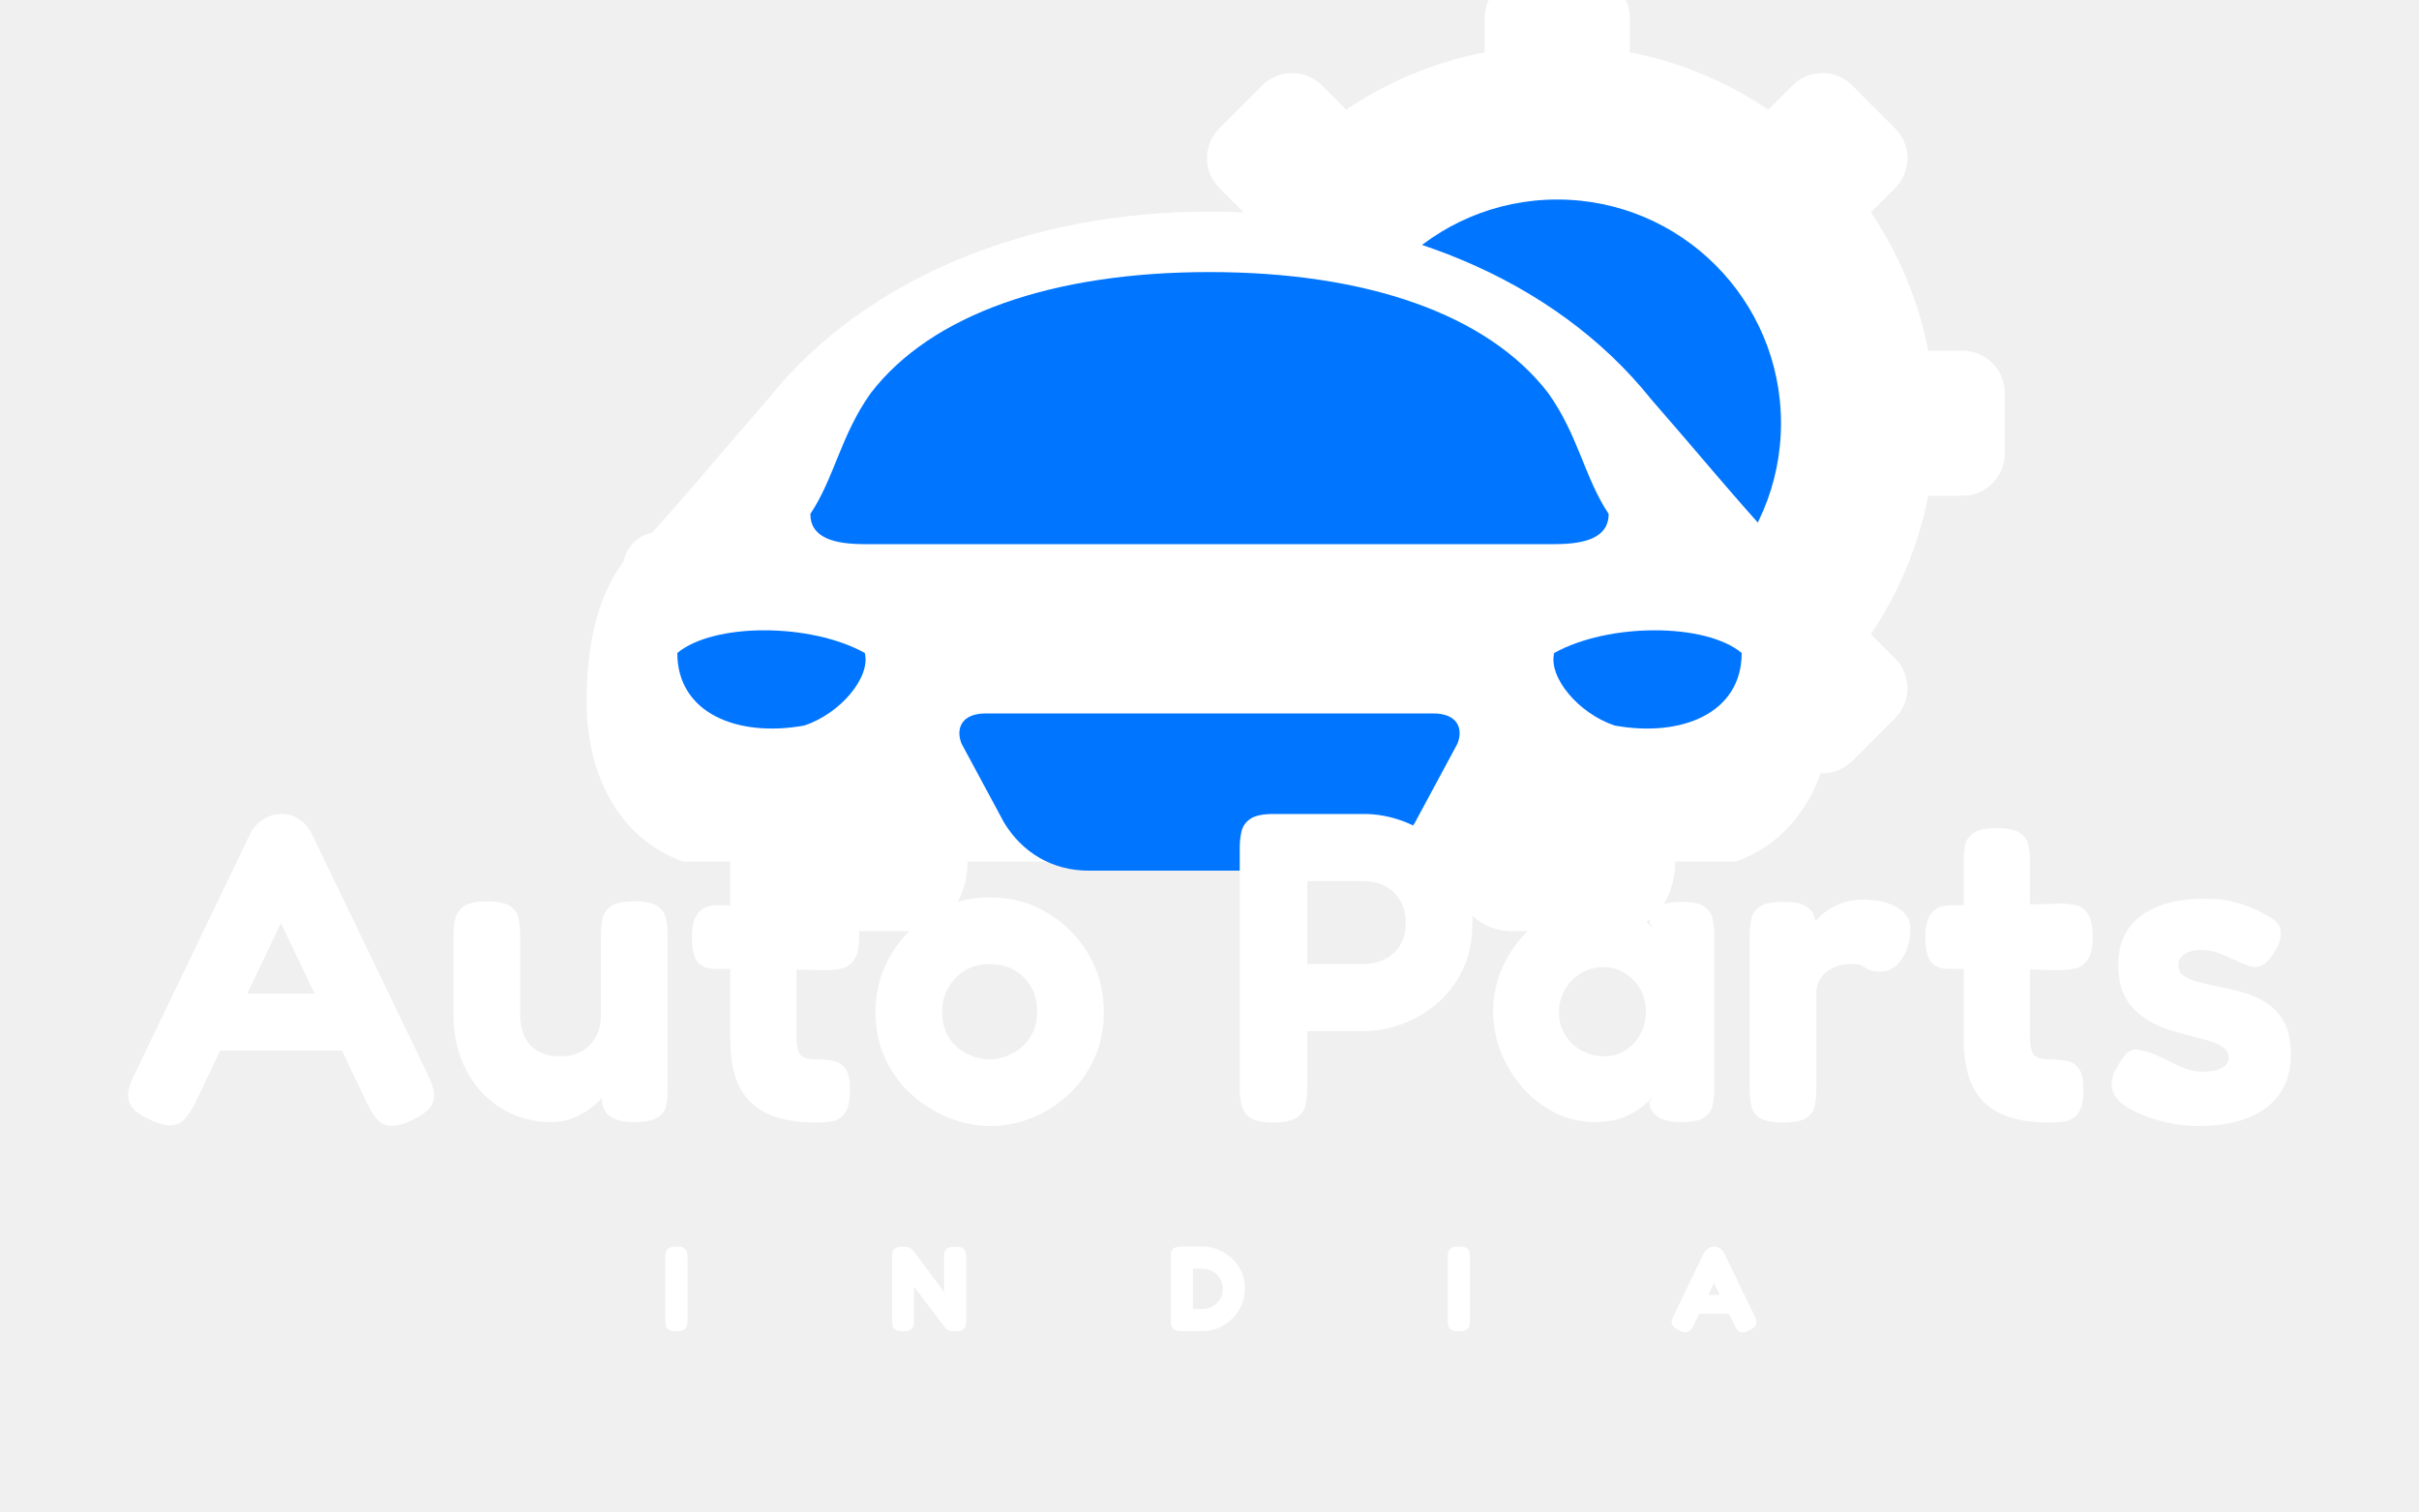
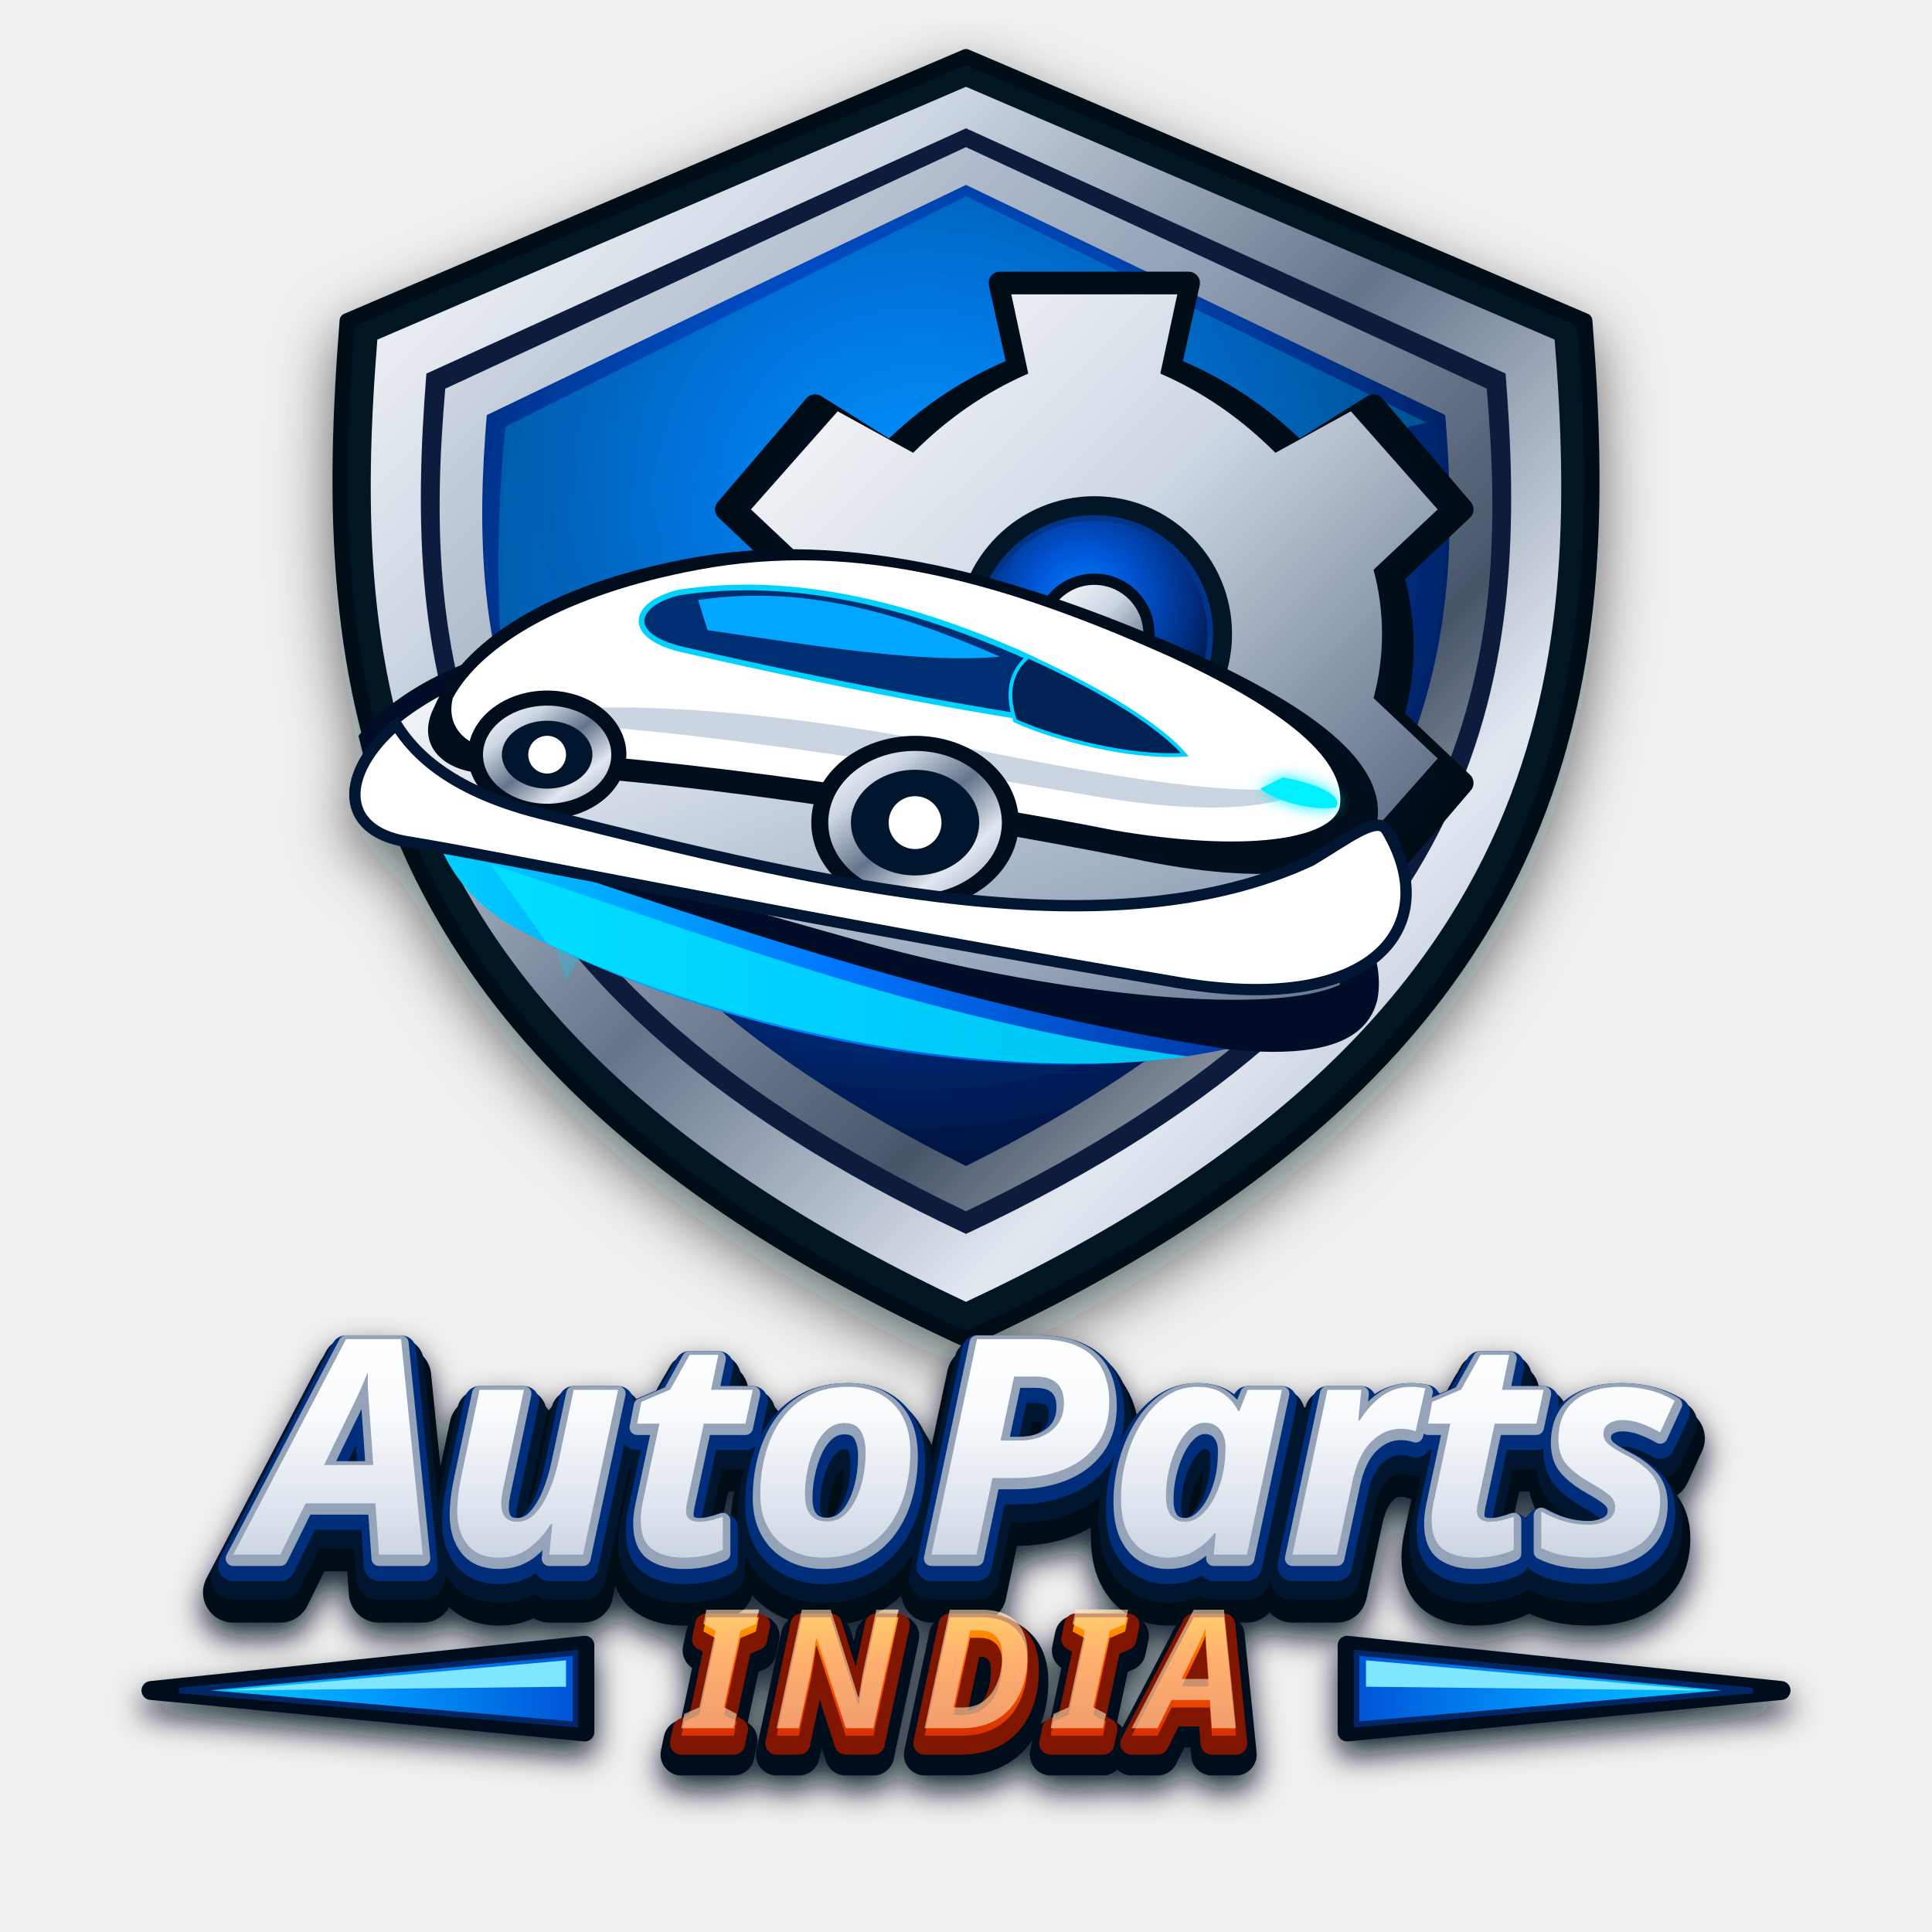
- <svg xmlns="http://www.w3.org/2000/svg" viewBox="0 0 800 500" width="800" height="500">
-   <g transform="translate(515, 140)" fill="#FFFFFF">
-     <rect x="-24" y="-148" width="48" height="44" rx="14" />
-     <rect x="-24" y="-148" width="48" height="44" rx="14" transform="rotate(45)" />
-     <rect x="-24" y="-148" width="48" height="44" rx="14" transform="rotate(90)" />
-     <rect x="-24" y="-148" width="48" height="44" rx="14" transform="rotate(135)" />
-     <rect x="-24" y="-148" width="48" height="44" rx="14" transform="rotate(180)" />
-     <rect x="-24" y="-148" width="48" height="44" rx="14" transform="rotate(225)" />
-     <rect x="-24" y="-148" width="48" height="44" rx="14" transform="rotate(270)" />
-     <rect x="-24" y="-148" width="48" height="44" rx="14" transform="rotate(315)" />
-     <circle cx="0" cy="0" r="125" fill="#FFFFFF" />
-     <circle cx="0" cy="0" r="74" fill="#0075FF" />
+ <svg xmlns="http://www.w3.org/2000/svg" viewBox="0 0 1024 1024" width="1024" height="1024">
+   <defs>
+     <linearGradient id="shieldChromeOuter" x1="0%" y1="0%" x2="100%" y2="100%">
+       <stop offset="0%" stop-color="#FFFFFF" />
+       <stop offset="25%" stop-color="#CBD5E1" />
+       <stop offset="50%" stop-color="#64748B" />
+       <stop offset="75%" stop-color="#E2E8F0" />
+       <stop offset="100%" stop-color="#94A3B8" />
+     </linearGradient>
+     <linearGradient id="shieldChromeInner" x1="0%" y1="0%" x2="100%" y2="100%">
+       <stop offset="0%" stop-color="#E2E8F0" />
+       <stop offset="40%" stop-color="#94A3B8" />
+       <stop offset="70%" stop-color="#475569" />
+       <stop offset="100%" stop-color="#F8FAFC" />
+     </linearGradient>
+     <radialGradient id="shieldBgGrad" cx="45%" cy="35%" r="65%">
+       <stop offset="0%" stop-color="#0080FF" />
+       <stop offset="35%" stop-color="#0055D4" />
+       <stop offset="75%" stop-color="#002D80" />
+       <stop offset="100%" stop-color="#001440" />
+     </radialGradient>
+     <linearGradient id="gearGrad" x1="0%" y1="0%" x2="100%" y2="100%">
+       <stop offset="0%" stop-color="#FFFFFF" />
+       <stop offset="45%" stop-color="#CBD5E1" />
+       <stop offset="85%" stop-color="#64748B" />
+       <stop offset="100%" stop-color="#475569" />
+     </linearGradient>
+     <linearGradient id="swooshGrad" x1="0%" y1="50%" x2="100%" y2="50%">
+       <stop offset="0%" stop-color="#00D2FF" />
+       <stop offset="50%" stop-color="#0077FF" />
+       <stop offset="100%" stop-color="#0038A8" />
+     </linearGradient>
+     <linearGradient id="roadGrad" x1="0%" y1="0%" x2="100%" y2="100%">
+       <stop offset="0%" stop-color="#FFFFFF" />
+       <stop offset="40%" stop-color="#CBD5E1" />
+       <stop offset="80%" stop-color="#94A3B8" />
+       <stop offset="100%" stop-color="#64748B" />
+     </linearGradient>
+     <linearGradient id="textChromeGrad" x1="0%" y1="0%" x2="0%" y2="100%">
+       <stop offset="0%" stop-color="#FFFFFF" />
+       <stop offset="35%" stop-color="#F8FAFC" />
+       <stop offset="70%" stop-color="#E2E8F0" />
+       <stop offset="100%" stop-color="#CBD5E1" />
+     </linearGradient>
+     <linearGradient id="orangeGrad" x1="0%" y1="0%" x2="0%" y2="100%">
+       <stop offset="0%" stop-color="#FFA200" />
+       <stop offset="40%" stop-color="#FF5D00" />
+       <stop offset="100%" stop-color="#D83000" />
+     </linearGradient>
+     <linearGradient id="wingGradLeft" x1="0%" y1="50%" x2="100%" y2="50%">
+       <stop offset="0%" stop-color="#00D2FF" />
+       <stop offset="50%" stop-color="#0099FF" />
+       <stop offset="100%" stop-color="#0055D4" />
+     </linearGradient>
+     <linearGradient id="wingGradRight" x1="100%" y1="50%" x2="0%" y2="50%">
+       <stop offset="0%" stop-color="#00D2FF" />
+       <stop offset="50%" stop-color="#0099FF" />
+       <stop offset="100%" stop-color="#0055D4" />
+     </linearGradient>
+     <filter id="badgeShadow" x="-10%" y="-10%" width="120%" height="120%">
+       <feDropShadow dx="0" dy="12" stdDeviation="16" flood-color="#000A1A" flood-opacity="0.6" />
+     </filter>
+     <filter id="textGlow" x="-20%" y="-20%" width="140%" height="140%">
+       <feDropShadow dx="0" dy="8" stdDeviation="8" flood-color="#000A1A" flood-opacity="0.9" />
+     </filter>
+   </defs>
+   <g filter="url(#badgeShadow)">
+     <path d="M 512,30 L 840,170 C 855,360 840,560 512,710 C 184,560 169,360 184,170 Z" fill="#051224" stroke="#000B18" stroke-width="8" stroke-linejoin="round" />
+     <path d="M 512,46 L 824,180 C 838,356 824,544 512,690 C 200,544 186,356 200,180 Z" fill="url(#shieldChromeOuter)" />
+     <path d="M 512,68 L 798,198 C 810,350 798,520 512,654 C 226,520 214,350 226,198 Z" fill="#0A1E3C" />
+     <path d="M 512,78 L 788,206 C 800,346 788,510 512,642 C 236,510 224,346 236,206 Z" fill="url(#shieldChromeInner)" />
+     <path d="M 512,98 L 766,220 C 776,340 766,492 512,618 C 258,492 248,340 258,220 Z" fill="url(#shieldBgGrad)" />
+     <path d="M 512,108 L 752,228 C 740,320 680,450 512,500 C 344,450 284,320 272,228 Z" fill="url(#shieldBgGrad)" opacity="0.4" />
+     <path d="M 512,104 L 756,224 C 600,260 400,350 300,520 C 262,410 260,300 268,226 Z" fill="#00D2FF" opacity="0.25" />
+     <g transform="translate(580, 290)">
+       <path d="M -50,-140 L 50,-140 L 40,-95 C 65,-85 88,-70 108,-50 L 148,-75 L 195,-20 L 158,15 C 165,40 165,65 158,90 L 195,125 L 148,180 L 108,155 C 88,175 65,190 40,200 L 50,245 L -50,245 L -40,200 C -65,190 -88,175 -108,155 L -148,180 L -195,125 L -158,90 C -165,65 -165,40 -158,15 L -195,-20 L -148,-75 L -108,-50 C -88,-70 -65,-85 -40,-95 Z" fill="#030C1A" stroke="#000A16" stroke-width="12" stroke-linejoin="round" />
+       <path d="M -44,-134 L 44,-134 L 35,-92 C 58,-82 78,-68 96,-50 L 136,-72 L 182,-20 L 148,12 C 154,34 154,58 148,80 L 182,112 L 136,164 L 96,142 C 78,160 58,174 35,184 L 44,226 L -44,226 L -35,184 C -58,174 -78,160 -96,142 L -136,164 L -182,112 L -148,80 C -154,58 -154,34 -148,12 L -182,-20 L -136,-72 L -96,-50 C -78,-68 -58,-82 -35,-92 Z" fill="url(#gearGrad)" />
+       <circle cx="0" cy="46" r="68" fill="#00358A" stroke="#041226" stroke-width="10" />
+       <circle cx="0" cy="46" r="60" fill="url(#shieldBgGrad)" />
+       <circle cx="0" cy="46" r="32" fill="#030C1A" />
+       <circle cx="0" cy="46" r="26" fill="url(#gearGrad)" />
+     </g>
+     <path d="M 190,390 C 240,330 380,310 540,360 C 660,400 740,480 730,530 C 720,570 650,560 560,540 C 420,510 280,480 200,430 Z" fill="#000F26" />
+     <path d="M 198,396 C 248,340 375,320 530,368 C 650,408 720,480 710,522 C 670,540 550,525 460,500 C 340,466 240,440 198,396 Z" fill="url(#roadGrad)" />
+     <path d="M 230,440 C 330,470 480,530 650,556 C 540,580 380,550 270,490 C 245,475 235,455 230,440 Z" fill="url(#swooshGrad)" />
+     <path d="M 260,458 C 360,490 490,542 630,560 C 530,574 390,548 290,500 Z" fill="#00E5FF" opacity="0.8" />
+     <path d="M 230,375 C 245,340 290,310 365,296 C 450,280 540,305 630,345 C 685,370 735,400 730,435 C 725,465 670,470 600,455 C 500,435 340,410 260,410 C 235,410 220,395 230,375 Z" fill="#030C1A" />
+     <path d="M 240,370 C 255,342 300,315 370,302 C 455,286 535,310 620,348 C 672,372 715,400 710,428 C 705,445 660,452 590,440 C 510,424 350,400 270,398 C 248,398 236,386 240,370 Z" fill="#FFFFFF" />
+     <path d="M 360,314 C 420,305 480,320 540,346 C 570,360 595,376 580,385 C 530,380 430,360 365,345 C 330,338 335,320 360,314 Z" fill="#002D72" stroke="#00D2FF" stroke-width="3" />
+     <path d="M 370,318 C 425,310 475,324 530,348 C 490,352 430,342 375,334 Z" fill="#00A6FF" />
+     <path d="M 545,348 C 585,366 615,385 628,400 C 600,402 560,392 538,382 C 532,364 538,354 545,348 Z" fill="#002255" stroke="#00D2FF" stroke-width="2" />
+     <path d="M 252,382 C 340,382 480,405 580,422 C 650,434 685,426 695,416 C 660,424 590,412 510,396 C 430,380 320,366 252,382 Z" fill="#CBD5E1" />
+     <path d="M 680,412 C 700,416 712,422 708,428 C 695,430 675,424 668,418 Z" fill="#00F0FF" filter="drop-shadow(0px 0px 4px #00F0FF)" />
+     <g transform="translate(485, 436)">
+       <ellipse cx="0" cy="0" rx="55" ry="46" fill="#030C1A" />
+       <ellipse cx="0" cy="0" rx="46" ry="38" fill="url(#shieldChromeOuter)" />
+       <ellipse cx="0" cy="0" rx="34" ry="28" fill="#06162E" />
+       <circle cx="0" cy="0" r="14" fill="#FFFFFF" />
+     </g>
+     <g transform="translate(290, 400)">
+       <ellipse cx="0" cy="0" rx="42" ry="34" fill="#030C1A" />
+       <ellipse cx="0" cy="0" rx="34" ry="26" fill="url(#shieldChromeOuter)" />
+       <ellipse cx="0" cy="0" rx="24" ry="18" fill="#06162E" />
+       <circle cx="0" cy="0" r="10" fill="#FFFFFF" />
+     </g>
+     <path d="M 210,384 C 180,410 180,440 215,446 C 265,454 440,490 620,520 C 730,540 765,490 735,440 C 730,432 715,444 695,456 C 590,505 440,470 290,432 C 240,420 220,400 210,384 Z" fill="#FFFFFF" stroke="#001433" stroke-width="6" />
  </g>
-   <g fill="#FFFFFF" transform="translate(400, 130)">
-     <rect x="-194" y="46" width="52" height="24" rx="12" />
-     <rect x="142" y="46" width="52" height="24" rx="12" />
-     <path d="M 0 -60               C 60 -60, 114 -38, 146 2               C 160 18, 174 35, 186 48               C 194 54, 206 68, 206 102               C 206 128, 194 148, 174 155               L 154 155               C 154 168, 146 178, 134 178               L 100 178               C 88 178, 80 168, 80 155               L -80 155               C -80 168, -88 178, -100 178               L -134 178               C -146 178, -154 168, -154 155               L -174 155               C -194 148, -206 128, -206 102               C -206 68, -194 54, -186 48               C -174 35, -160 18, -146 2               C -114 -38, -60 -60, 0 -60 Z" />
+   <g filter="url(#textGlow)">
+     <g font-family="'Arial Black', 'Impact', 'Montserrat', sans-serif" font-weight="900" font-style="italic" text-anchor="middle">
+       <text x="512" y="844" font-size="160" fill="#000714" stroke="#000714" stroke-width="32" stroke-linejoin="round">AutoParts</text>
+       <text x="512" y="836" font-size="160" fill="#05152E" stroke="#05152E" stroke-width="24" stroke-linejoin="round">AutoParts</text>
+       <text x="512" y="830" font-size="160" fill="#002E7A" stroke="#002E7A" stroke-width="16" stroke-linejoin="round">AutoParts</text>
+       <text x="512" y="826" font-size="160" fill="#94A3B8" stroke="#94A3B8" stroke-width="8" stroke-linejoin="round">AutoParts</text>
+       <text x="512" y="824" font-size="160" fill="url(#textChromeGrad)">AutoParts</text>
+       <path d="M 80,896 L 310,872 L 310,918 Z" fill="#020B1A" stroke="#020B1A" stroke-width="10" stroke-linejoin="round" />
+       <path d="M 95,896 L 305,876 L 305,914 Z" fill="url(#wingGradLeft)" stroke="#002666" stroke-width="3" />
+       <path d="M 120,896 L 300,880 L 300,894 Z" fill="#80E5FF" />
+       <path d="M 944,896 L 714,872 L 714,918 Z" fill="#020B1A" stroke="#020B1A" stroke-width="10" stroke-linejoin="round" />
+       <path d="M 929,896 L 719,876 L 719,914 Z" fill="url(#wingGradRight)" stroke="#002666" stroke-width="3" />
+       <path d="M 904,896 L 724,880 L 724,894 Z" fill="#80E5FF" />
+       <text x="512" y="930" font-size="88" letter-spacing="12" fill="#020B1A" stroke="#020B1A" stroke-width="22" stroke-linejoin="round">INDIA</text>
+       <text x="512" y="924" font-size="88" letter-spacing="12" fill="#801800" stroke="#801800" stroke-width="12" stroke-linejoin="round">INDIA</text>
+       <text x="512" y="920" font-size="88" letter-spacing="12" fill="url(#orangeGrad)">INDIA</text>
+       <text x="512" y="916" font-size="88" letter-spacing="12" fill="#FFE2B8" opacity="0.6">INDIA</text>
+     </g>
  </g>
-   <g fill="#0075FF" transform="translate(400, 130)">
-     <path d="M 0 -40 C 52 -40, 92 -26, 112 0 C 122 14, 124 28, 132 40 C 132 48, 124 50, 114 50 L -114 50 C -124 50, -132 48, -132 40 C -124 28, -122 14, -112 0 C -92 -26, -52 -40, 0 -40 Z" />
-     <path d="M -176 86 C -164 76, -132 76, -114 86 C -112 94, -122 106, -134 110 C -156 114, -176 106, -176 86 Z" />
-     <path d="M 176 86 C 164 76, 132 76, 114 86 C 112 94, 122 106, 134 110 C 156 114, 176 106, 176 86 Z" />
-     <path d="M -74 106 L 74 106 C 82 106, 84 111, 82 116 L 68 142 C 62 152, 52 158, 40 158 L -40 158 C -52 158, -62 152, -68 142 L -82 116 C -84 111, -82 106, -74 106 Z" />
-   </g>
-   <path d="M103.11 275.83L141.66 355.84Q143.41 359.49 143.55 362.04Q143.70 364.60 142.02 366.57Q140.34 368.54 136.55 370.44Q130.71 373.21 127.49 372.12Q124.28 371.02 121.51 365.18L92.89 305.32L64.42 365.18Q61.50 370.88 58.36 371.97Q55.22 373.07 49.38 370.29Q45.59 368.54 43.91 366.57Q42.23 364.60 42.38 361.90Q42.52 359.20 44.42 355.55L82.82 275.68Q84.28 272.76 87.13 271.01Q89.97 269.26 93.04 269.26Q95.23 269.26 97.13 270.06Q99.02 270.87 100.56 272.33Q102.09 273.79 103.11 275.83M117.57 347.52L68.36 347.52L77.42 328.68L108.51 328.68L117.57 347.52M182.10 371.17Q175.38 371.17 169.47 368.54Q163.56 365.91 159.18 361.17Q154.80 356.42 152.39 349.93Q149.98 343.43 149.98 335.69L149.98 309.26Q149.98 306.34 150.56 303.86Q151.15 301.38 153.41 299.77Q155.67 298.17 161.07 298.17Q166.48 298.17 168.74 299.77Q171 301.38 171.51 303.94Q172.02 306.49 172.02 309.41L172.02 335.69Q172.02 339.92 173.56 343.06Q175.09 346.20 178.08 347.81Q181.08 349.41 185.16 349.41Q189.40 349.41 192.39 347.74Q195.38 346.06 197.06 342.99Q198.74 339.92 198.74 335.69L198.74 309.12Q198.74 306.20 199.33 303.72Q199.91 301.23 202.17 299.70Q204.44 298.17 209.84 298.17Q215.24 298.17 217.50 299.77Q219.77 301.38 220.28 303.94Q220.79 306.49 220.79 309.26L220.79 360.66Q220.79 363.43 220.28 365.84Q219.77 368.25 217.43 369.71Q215.09 371.17 209.84 371.17Q205.90 371.17 203.71 370.29Q201.52 369.42 200.49 368.10Q199.47 366.79 199.25 365.33Q199.03 363.87 199.03 362.70L200.93 361.09Q200.49 361.68 199.03 363.28Q197.57 364.89 195.17 366.71Q192.76 368.54 189.54 369.85Q186.33 371.17 182.10 371.17M269.99 371.31Q262.54 371.31 257.22 369.71Q251.89 368.10 248.38 364.74Q244.88 361.39 243.20 356.20Q241.52 351.02 241.52 343.87L241.52 284.59Q241.52 281.67 242.03 279.33Q242.54 277 244.88 275.47Q247.21 273.93 252.47 273.93Q257.73 273.93 260.06 275.54Q262.40 277.14 262.91 279.63Q263.42 282.11 263.42 285.03L263.42 342.99Q263.42 345.33 263.79 346.86Q264.15 348.39 264.88 349.12Q265.61 349.85 266.92 350.14Q268.24 350.44 270.14 350.44Q273.35 350.44 275.83 351.02Q278.31 351.60 279.70 353.65Q281.09 355.69 281.09 360.51Q281.09 365.77 279.48 368.10Q277.87 370.44 275.32 370.88Q272.76 371.31 269.99 371.31M236.99 299.48L253.05 299.48L273.20 298.90Q275.98 298.90 278.46 299.41Q280.94 299.92 282.55 302.26Q284.15 304.59 284.15 309.99Q284.15 314.96 282.62 317.29Q281.09 319.63 278.60 320.29Q276.12 320.94 273.20 320.94L254.08 320.51L236.41 320.51Q232.18 320.36 230.50 317.95Q228.82 315.54 228.82 309.85Q228.82 304.59 230.86 302.04Q232.91 299.48 236.99 299.48M327.51 372.48Q320.65 372.48 313.86 369.78Q307.07 367.08 301.53 362.12Q295.98 357.15 292.77 350.22Q289.55 343.28 289.55 334.81Q289.55 326.93 292.47 320.14Q295.39 313.35 300.65 308.10Q305.91 302.84 312.70 299.85Q319.48 296.85 327.22 296.85Q337.73 296.85 346.28 301.89Q354.82 306.93 359.93 315.54Q365.04 324.16 365.04 334.67Q365.04 343.57 361.75 350.51Q358.47 357.44 352.99 362.41Q347.52 367.37 340.87 369.93Q334.23 372.48 327.51 372.48M327.22 350.44Q330.73 350.44 334.38 348.68Q338.03 346.93 340.51 343.43Q342.99 339.92 342.99 334.52Q342.99 329.85 340.95 326.35Q338.90 322.84 335.33 320.87Q331.75 318.90 327.08 318.90Q322.70 318.90 319.27 320.94Q315.83 322.99 313.72 326.56Q311.60 330.14 311.60 334.67Q311.60 339.92 314.01 343.50Q316.42 347.08 320.07 348.76Q323.72 350.44 327.22 350.44M421.10 371.31Q415.70 371.31 413.44 369.71Q411.17 368.10 410.59 365.47Q410 362.85 410 360.07L410 280.36Q410 277.58 410.59 275.03Q411.17 272.47 413.51 270.87Q415.84 269.26 421.25 269.26L451.18 269.26Q457.31 269.26 463.51 271.45Q469.72 273.64 475.05 278.24Q480.38 282.84 483.66 289.55Q486.95 296.27 486.95 305.32Q486.95 314.23 483.66 320.94Q480.38 327.66 475.05 332.11Q469.72 336.57 463.44 338.83Q457.16 341.09 451.03 341.09L432.34 341.09L432.34 360.22Q432.34 362.99 431.76 365.55Q431.17 368.10 428.84 369.71Q426.50 371.31 421.10 371.31M432.34 291.45L432.34 318.90L451.18 318.90Q454.39 318.90 457.53 317.51Q460.67 316.13 462.78 313.06Q464.90 309.99 464.90 305.18Q464.90 301.09 463.15 298.02Q461.40 294.96 458.26 293.20Q455.12 291.45 451.03 291.45L432.34 291.45M556 371.17Q550.60 371.17 548.05 369.27Q545.49 367.37 545.49 364.60L546.95 362.12Q546.08 363.58 543.59 365.69Q541.11 367.81 537.17 369.49Q533.23 371.17 527.39 371.17Q520.67 371.17 514.61 368.25Q508.55 365.33 503.88 360.14Q499.21 354.96 496.51 348.39Q493.81 341.82 493.81 334.52Q493.81 327.37 496.51 320.87Q499.21 314.37 503.96 309.34Q508.70 304.30 514.69 301.38Q520.67 298.46 527.39 298.46Q532.79 298.46 536.59 299.99Q540.38 301.53 542.94 303.57Q545.49 305.61 546.81 307.51L545.64 305.47Q545.49 301.96 548.05 300.14Q550.60 298.31 556.15 298.31Q561.41 298.31 563.67 299.92Q565.93 301.53 566.44 304.15Q566.95 306.78 566.95 309.70L566.95 360.07Q566.95 362.85 566.44 365.47Q565.93 368.10 563.67 369.63Q561.41 371.17 556 371.17M530.60 349.41Q534.40 349.41 537.54 347.44Q540.67 345.47 542.50 342.11Q544.32 338.76 544.32 334.67Q544.32 330.43 542.43 327.15Q540.53 323.86 537.32 321.89Q534.10 319.92 530.31 319.92Q526.07 319.92 522.79 321.97Q519.50 324.01 517.53 327.37Q515.56 330.73 515.56 334.96Q515.56 338.90 517.53 342.19Q519.50 345.47 522.94 347.44Q526.37 349.41 530.60 349.41M589.58 371.31Q584.18 371.31 581.92 369.78Q579.66 368.25 579.15 365.62Q578.63 362.99 578.63 360.22L578.63 309.26Q578.63 306.34 579.22 303.86Q579.80 301.38 582.07 299.85Q584.33 298.31 589.73 298.31Q594.84 298.31 597.10 299.70Q599.37 301.09 599.95 302.91Q600.53 304.74 600.53 306.05L598.78 306.93Q599.07 306.34 600.32 304.81Q601.56 303.28 603.75 301.60Q605.94 299.92 609.08 298.75Q612.21 297.58 616.30 297.58Q617.91 297.58 619.88 297.80Q621.85 298.02 623.97 298.68Q626.08 299.34 627.84 300.43Q629.59 301.53 630.68 303.13Q631.78 304.74 631.78 307.07Q631.78 313.06 629 317.22Q626.23 321.38 622 321.38Q619.51 321.38 618.49 320.94Q617.47 320.51 616.81 320.07Q616.16 319.63 615.28 319.26Q614.40 318.90 612.07 318.90Q609.88 318.90 607.91 319.48Q605.94 320.07 604.26 321.31Q602.58 322.55 601.63 324.38Q600.68 326.20 600.68 328.39L600.68 360.51Q600.68 363.28 600.17 365.84Q599.66 368.39 597.32 369.85Q594.99 371.31 589.58 371.31M677.91 371.31Q670.47 371.31 665.14 369.71Q659.81 368.10 656.31 364.74Q652.80 361.39 651.12 356.20Q649.44 351.02 649.44 343.87L649.44 284.59Q649.44 281.67 649.96 279.33Q650.47 277 652.80 275.47Q655.14 273.93 660.39 273.93Q665.65 273.93 667.99 275.54Q670.32 277.14 670.83 279.63Q671.34 282.11 671.34 285.03L671.34 342.99Q671.34 345.33 671.71 346.86Q672.07 348.39 672.80 349.12Q673.53 349.85 674.85 350.14Q676.16 350.44 678.06 350.44Q681.27 350.44 683.75 351.02Q686.24 351.60 687.62 353.65Q689.01 355.69 689.01 360.51Q689.01 365.77 687.40 368.10Q685.80 370.44 683.24 370.88Q680.69 371.31 677.91 371.31M644.92 299.48L660.98 299.48L681.13 298.90Q683.90 298.90 686.38 299.41Q688.86 299.92 690.47 302.26Q692.08 304.59 692.08 309.99Q692.08 314.96 690.54 317.29Q689.01 319.63 686.53 320.29Q684.05 320.94 681.13 320.94L662 320.51L644.33 320.51Q640.10 320.36 638.42 317.95Q636.74 315.54 636.74 309.85Q636.74 304.59 638.79 302.04Q640.83 299.48 644.92 299.48M726.68 372.48Q722.74 372.48 718.14 371.61Q713.54 370.73 709.16 369.05Q704.78 367.37 701.86 365.11Q698.94 362.85 698.50 359.93Q698.21 358.47 698.57 356.79Q698.94 355.11 699.96 353.28Q700.98 351.46 702.44 349.41Q703.61 347.81 705.07 347.37Q706.53 346.93 708.43 347.52Q710.76 347.95 713.17 349.05Q715.58 350.14 717.99 351.38Q720.40 352.63 723.03 353.57Q725.66 354.52 728.43 354.52Q732.52 354.52 734.78 353.28Q737.04 352.04 737.04 349.85Q737.04 348.25 736.10 347.22Q735.15 346.20 733.47 345.40Q731.79 344.60 729.60 344.01Q727.41 343.43 724.85 342.77Q722.30 342.11 719.67 341.38Q716.02 340.36 712.66 338.76Q709.30 337.15 706.53 334.60Q703.76 332.04 702.15 328.32Q700.54 324.59 700.54 319.19Q700.54 312.04 703.90 307.22Q707.26 302.40 713.68 299.85Q720.11 297.29 729.31 297.29Q731.93 297.29 734.56 297.58Q737.19 297.88 739.75 298.61Q742.30 299.34 744.78 300.36Q747.26 301.38 749.75 302.84Q754.13 304.88 754.27 308.39Q754.42 311.89 751.79 315.54Q750.18 318.02 748.43 319.12Q746.68 320.21 744.78 319.78Q742.45 319.19 739.75 317.88Q737.04 316.56 734.05 315.40Q731.06 314.23 728.14 314.23Q725.66 314.23 723.90 314.88Q722.15 315.54 721.28 316.64Q720.40 317.73 720.40 319.19Q720.40 321.09 721.50 322.19Q722.59 323.28 724.49 324.01Q726.39 324.74 728.87 325.32Q731.35 325.91 734.27 326.49Q738.21 327.22 742.37 328.46Q746.53 329.70 749.97 332.04Q753.40 334.38 755.51 338.32Q757.63 342.26 757.63 348.68Q757.63 360.22 749.60 366.35Q741.57 372.48 726.68 372.48" fill="#FFFFFF" />
-   <path d=" M223.68 440.36Q221.88 440.36 221.12 439.82Q220.36 439.28 220.20 438.42Q220.04 437.56 220.04 436.68L220.04 416Q220.04 415.12 220.20 414.28Q220.36 413.44 221.12 412.90Q221.88 412.36 223.72 412.36Q225.56 412.36 226.30 412.90Q227.04 413.44 227.20 414.28Q227.36 415.12 227.36 416.04L227.36 436.72Q227.36 437.60 227.20 438.44Q227.04 439.28 226.28 439.82Q225.52 440.36 223.68 440.36  M298.60 440.36Q296.84 440.36 296.08 439.82Q295.32 439.28 295.16 438.44Q295 437.60 295 436.68L295 415.92Q295 415.04 295.16 414.24Q295.32 413.44 296.10 412.92Q296.88 412.40 298.68 412.40Q300.44 412.40 301.08 412.84Q301.72 413.28 302.24 413.96L312.24 427.40L312.24 415.92Q312.24 415.04 312.42 414.24Q312.60 413.44 313.36 412.92Q314.12 412.40 315.92 412.40Q317.76 412.40 318.50 412.94Q319.24 413.48 319.40 414.32Q319.56 415.16 319.56 416.08L319.56 436.72Q319.56 437.60 319.40 438.44Q319.24 439.28 318.48 439.82Q317.72 440.36 315.88 440.36Q314.52 440.36 313.82 440.14Q313.12 439.92 312.64 439.28L302.28 425.60L302.28 436.72Q302.28 437.60 302.12 438.44Q301.96 439.28 301.20 439.82Q300.44 440.36 298.60 440.36  M397.64 440.32L390.84 440.32Q389.12 440.32 388.36 439.80Q387.60 439.28 387.40 438.44Q387.20 437.60 387.20 436.64L387.20 415.96Q387.20 415.08 387.36 414.24Q387.52 413.40 388.28 412.86Q389.04 412.32 390.88 412.36L397.76 412.36Q400.60 412.36 403.12 413.44Q405.64 414.52 407.58 416.42Q409.52 418.32 410.62 420.84Q411.72 423.36 411.72 426.20Q411.72 429.12 410.62 431.68Q409.52 434.24 407.58 436.18Q405.64 438.12 403.10 439.22Q400.56 440.32 397.64 440.32M394.52 419.68L394.52 433L397.76 433Q399.56 433 401.08 432.10Q402.60 431.20 403.50 429.70Q404.40 428.20 404.40 426.36Q404.40 424.52 403.50 423Q402.60 421.48 401.08 420.58Q399.56 419.68 397.72 419.68  M482.44 440.36Q480.64 440.36 479.88 439.82Q479.12 439.28 478.96 438.42Q478.80 437.56 478.80 436.68L478.80 416Q478.80 415.12 478.96 414.28Q479.12 413.44 479.88 412.90Q480.64 412.36 482.48 412.36Q484.32 412.36 485.06 412.90Q485.80 413.44 485.96 414.28Q486.12 415.12 486.12 416.04L486.12 436.72Q486.12 437.60 485.96 438.44Q485.80 439.28 485.04 439.82Q484.28 440.36 482.44 440.36  M570.20 414.52L580.24 435.28Q580.84 436.48 580.88 437.32Q580.92 438.16 580.36 438.80Q579.80 439.44 578.56 440.08Q576.64 441 575.60 440.66Q574.56 440.32 573.64 438.36L566.84 424.44L560.12 438.40Q559.16 440.28 558.12 440.62Q557.08 440.96 555.20 440.04Q553.96 439.44 553.38 438.80Q552.80 438.16 552.84 437.32Q552.88 436.48 553.48 435.28L563.52 414.48Q564 413.52 564.94 412.94Q565.88 412.36 566.88 412.36Q567.60 412.36 568.22 412.62Q568.84 412.88 569.36 413.36Q569.88 413.84 570.20 414.52M573.20 434.56L560.52 434.56L563.56 428.32L570.16 428.32" fill="#FFFFFF" />
</svg>
